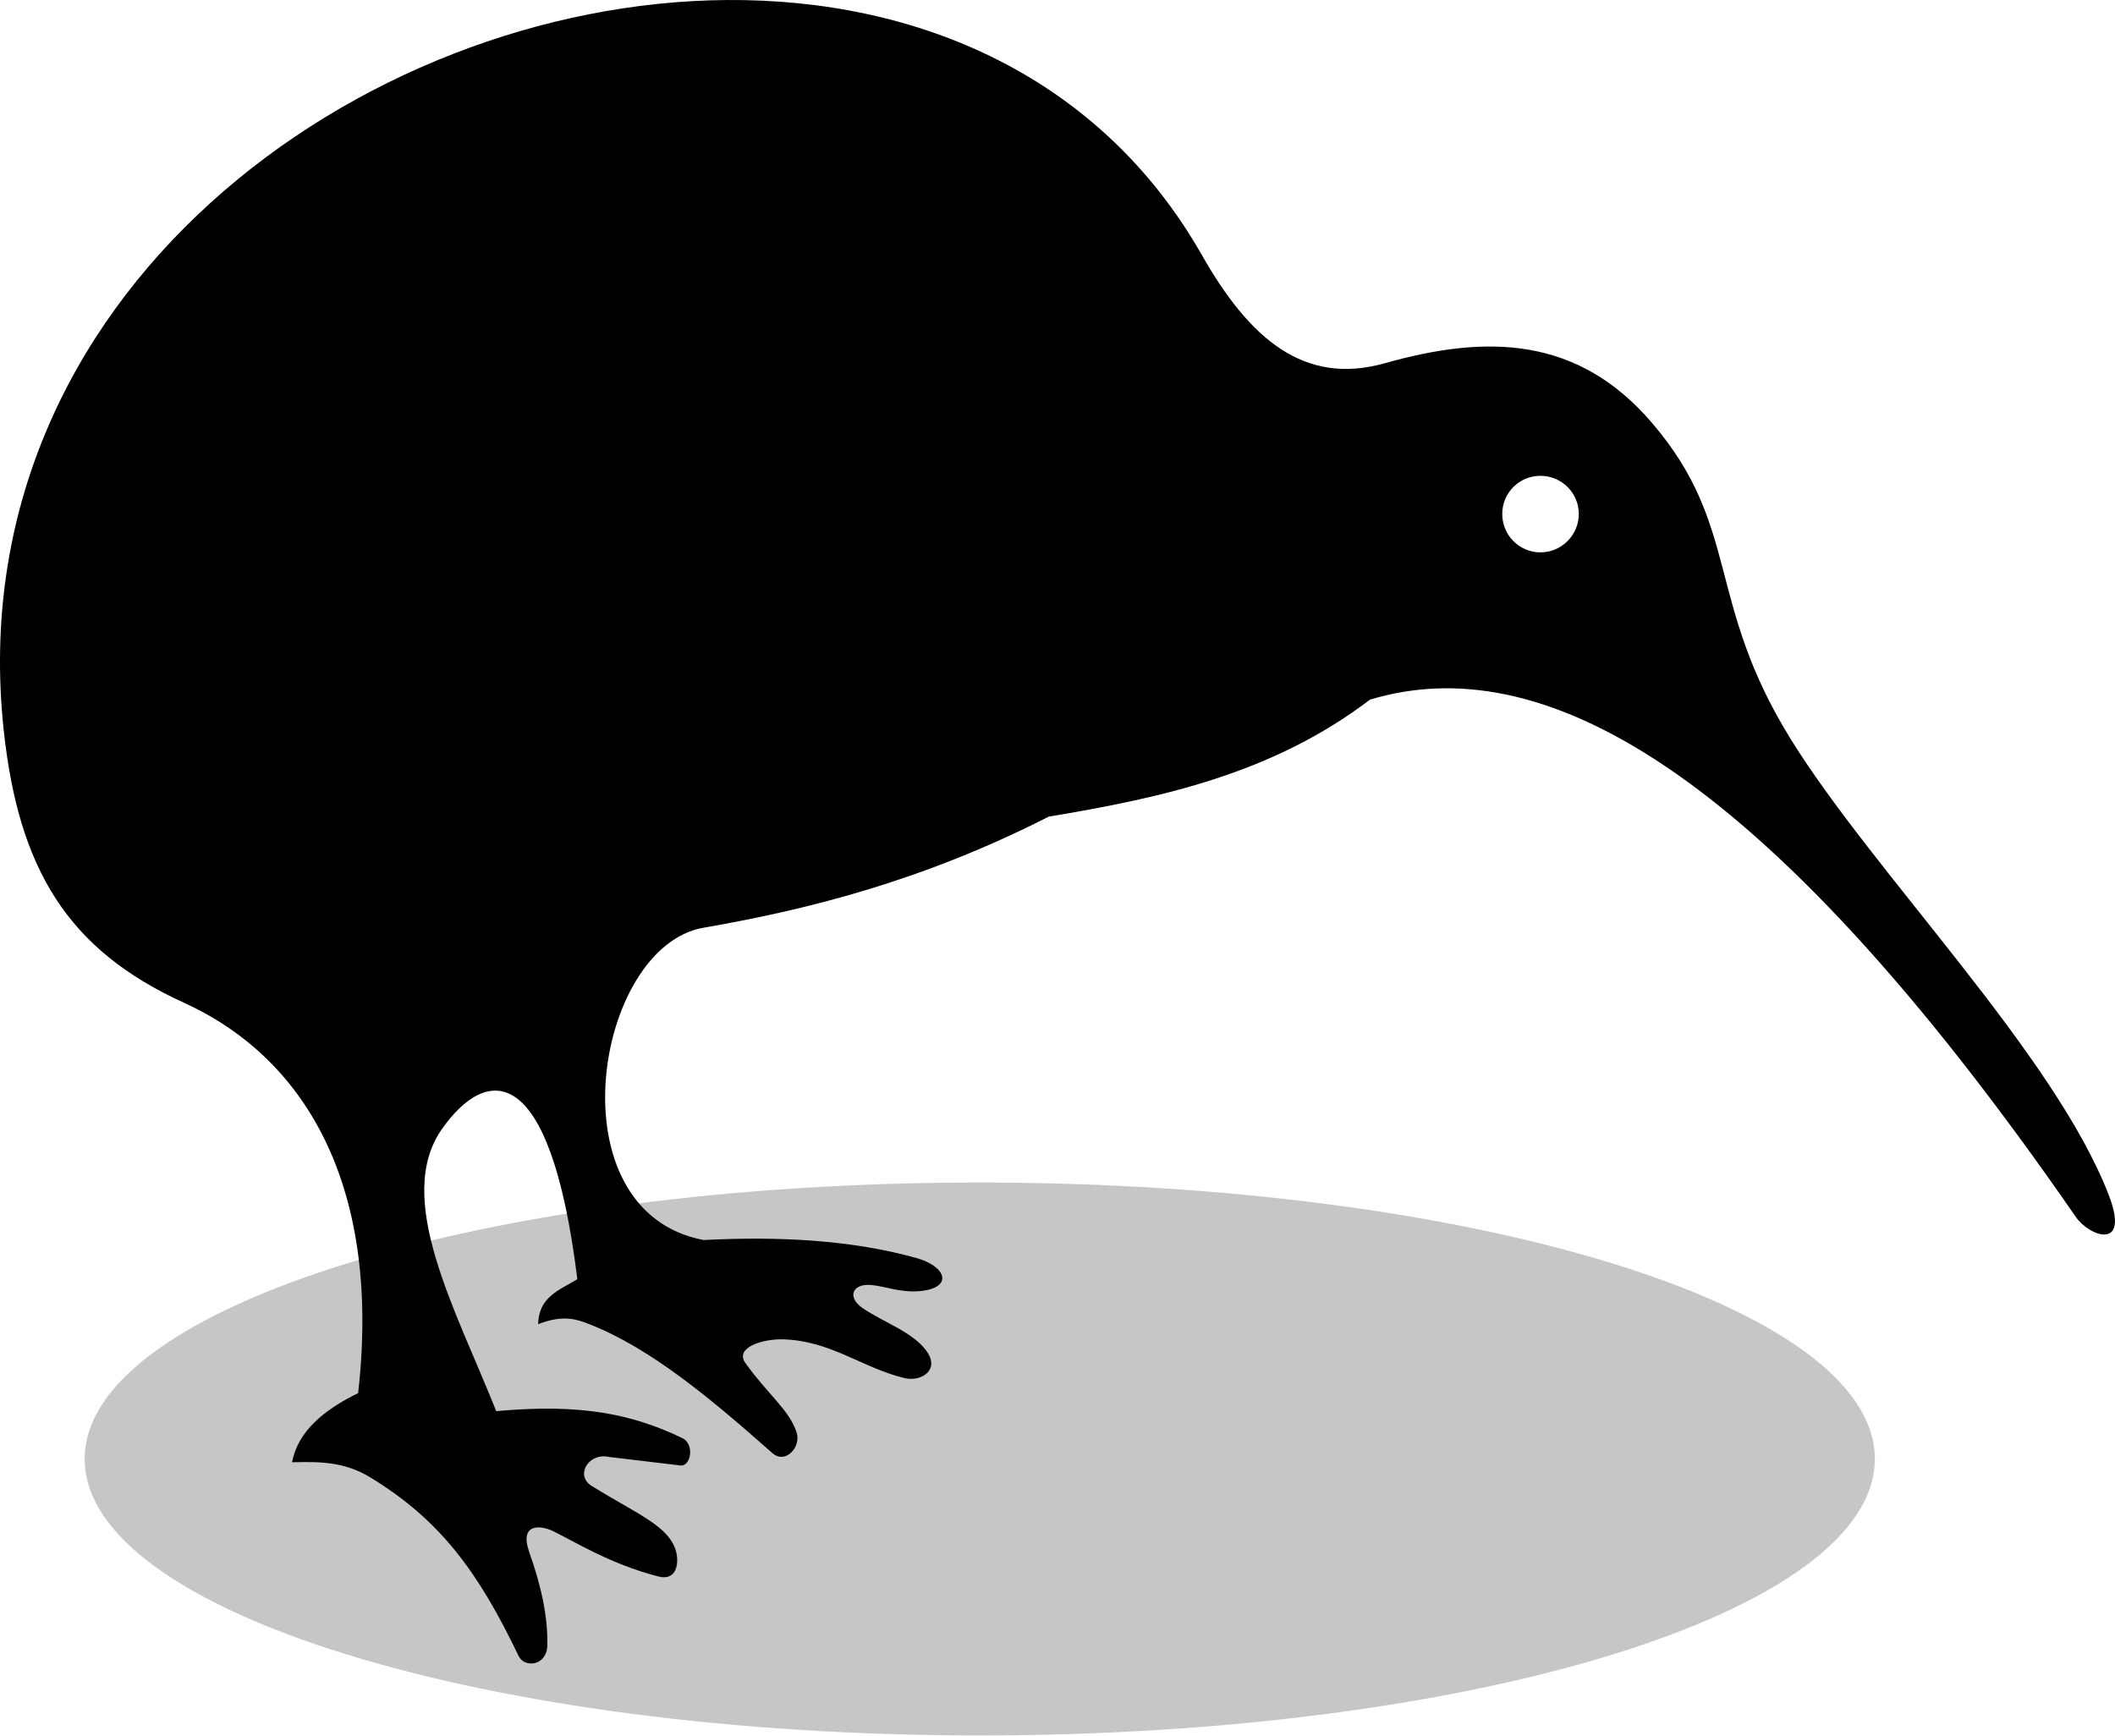
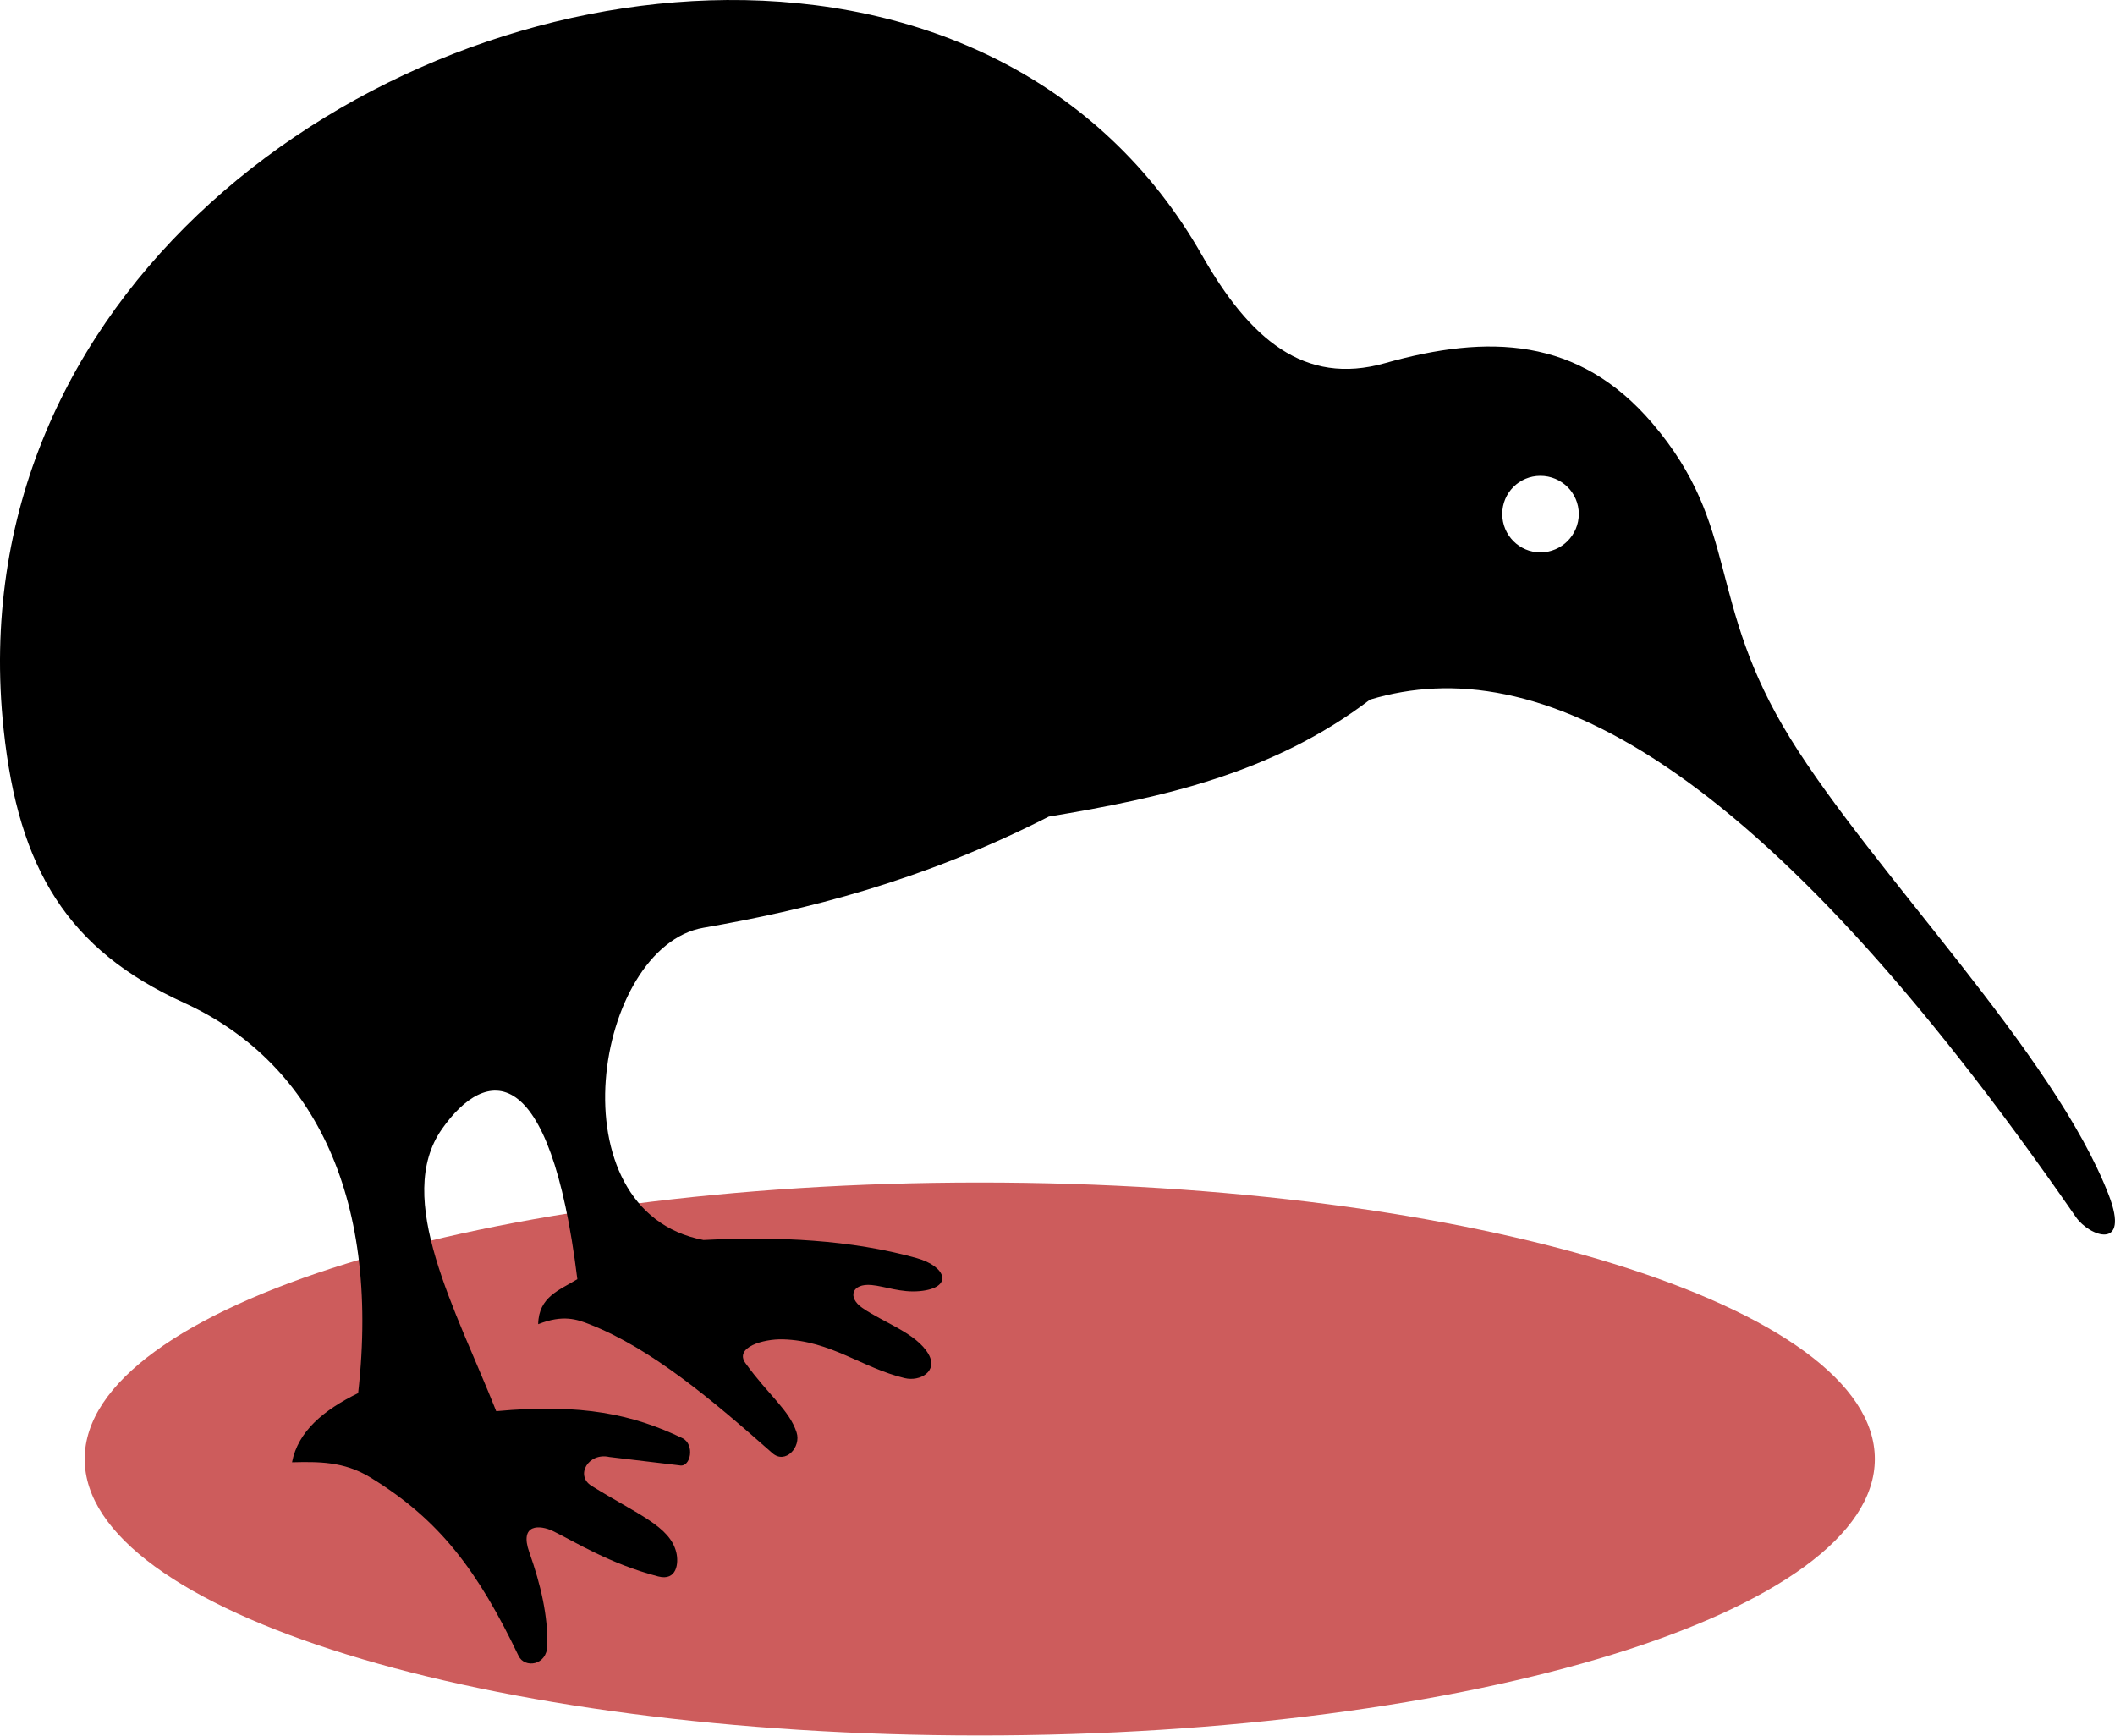
<svg xmlns="http://www.w3.org/2000/svg" version="1.1" id="Layer_1" x="0px" y="0px" width="612px" height="502.174px" viewBox="0 65.326 612 502.174" enable-background="new 0 65.326 612 502.174" xml:space="preserve">
-   <ellipse fill="#C6C6C6" cx="283.5" cy="487.5" rx="259" ry="80" />
+   <ellipse class="fill" fill="indianred" cx="283.5" cy="487.5" rx="259" ry="80" />
  <path id="bird" d="M210.333,65.331C104.367,66.105-12.349,150.637,1.056,276.449c4.303,40.393,18.533,63.704,52.171,79.03  c36.307,16.544,57.022,54.556,50.406,112.954c-9.935,4.88-17.405,11.031-19.132,20.015c7.531-0.17,14.943-0.312,22.59,4.341  c20.333,12.375,31.296,27.363,42.979,51.72c1.714,3.572,8.192,2.849,8.312-3.078c0.17-8.467-1.856-17.454-5.226-26.933  c-2.955-8.313,3.059-7.985,6.917-6.106c6.399,3.115,16.334,9.43,30.39,13.098c5.392,1.407,5.995-3.877,5.224-6.991  c-1.864-7.522-11.009-10.862-24.519-19.229c-4.82-2.984-0.927-9.736,5.168-8.351l20.234,2.415c3.359,0.763,4.555-6.114,0.882-7.875  c-14.198-6.804-28.897-10.098-53.864-7.799c-11.617-29.265-29.811-61.617-15.674-81.681c12.639-17.938,31.216-20.74,39.147,43.489  c-5.002,3.107-11.215,5.031-11.332,13.024c7.201-2.845,11.207-1.399,14.791,0c17.912,6.998,35.462,21.826,52.982,37.309  c3.739,3.303,8.413-1.718,6.991-6.034c-2.138-6.494-8.053-10.659-14.791-20.016c-3.239-4.495,5.03-7.045,10.886-6.876  c13.849,0.396,22.886,8.268,35.177,11.218c4.483,1.076,9.741-1.964,6.917-6.917c-3.472-6.085-13.015-9.124-19.18-13.413  c-4.357-3.029-3.025-7.132,2.697-6.602c3.905,0.361,8.478,2.271,13.908,1.767c9.946-0.925,7.717-7.169-0.883-9.566  c-19.036-5.304-39.891-6.311-61.665-5.225c-43.837-8.358-31.554-84.887,0-90.363c29.571-5.132,62.966-13.339,99.928-32.156  c32.668-5.429,64.835-12.446,92.939-33.85c48.106-14.469,111.903,16.113,204.241,149.695c3.926,5.681,15.819,9.94,9.524-6.351  c-15.893-41.125-68.176-93.328-92.13-132.085c-24.581-39.774-14.34-61.243-39.957-91.247  c-21.326-24.978-47.502-25.803-77.339-17.365c-23.461,6.634-39.234-7.117-52.98-31.273C318.42,87.525,265.838,64.927,210.333,65.331  z M445.731,203.01c6.12,0,11.112,4.919,11.112,11.038c0,6.119-4.994,11.111-11.112,11.111s-11.038-4.994-11.038-11.111  C434.693,207.929,439.613,203.01,445.731,203.01z" />
</svg>
